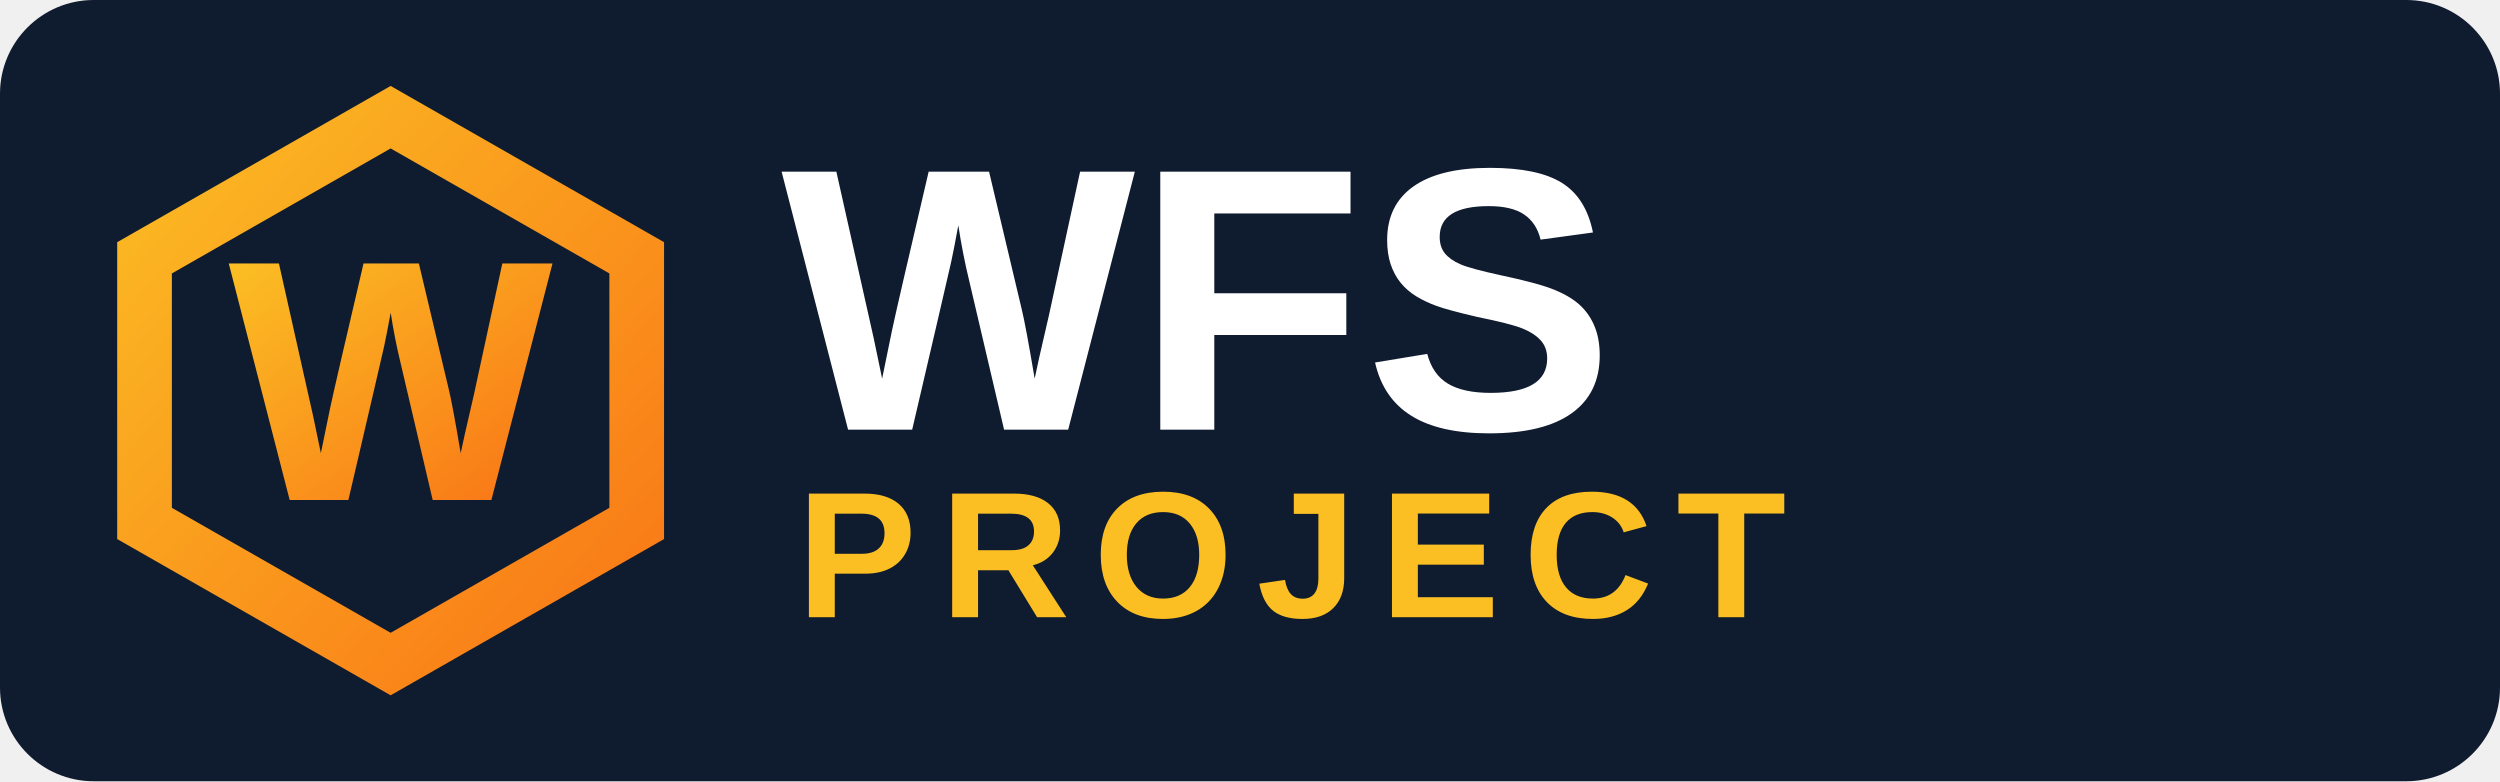
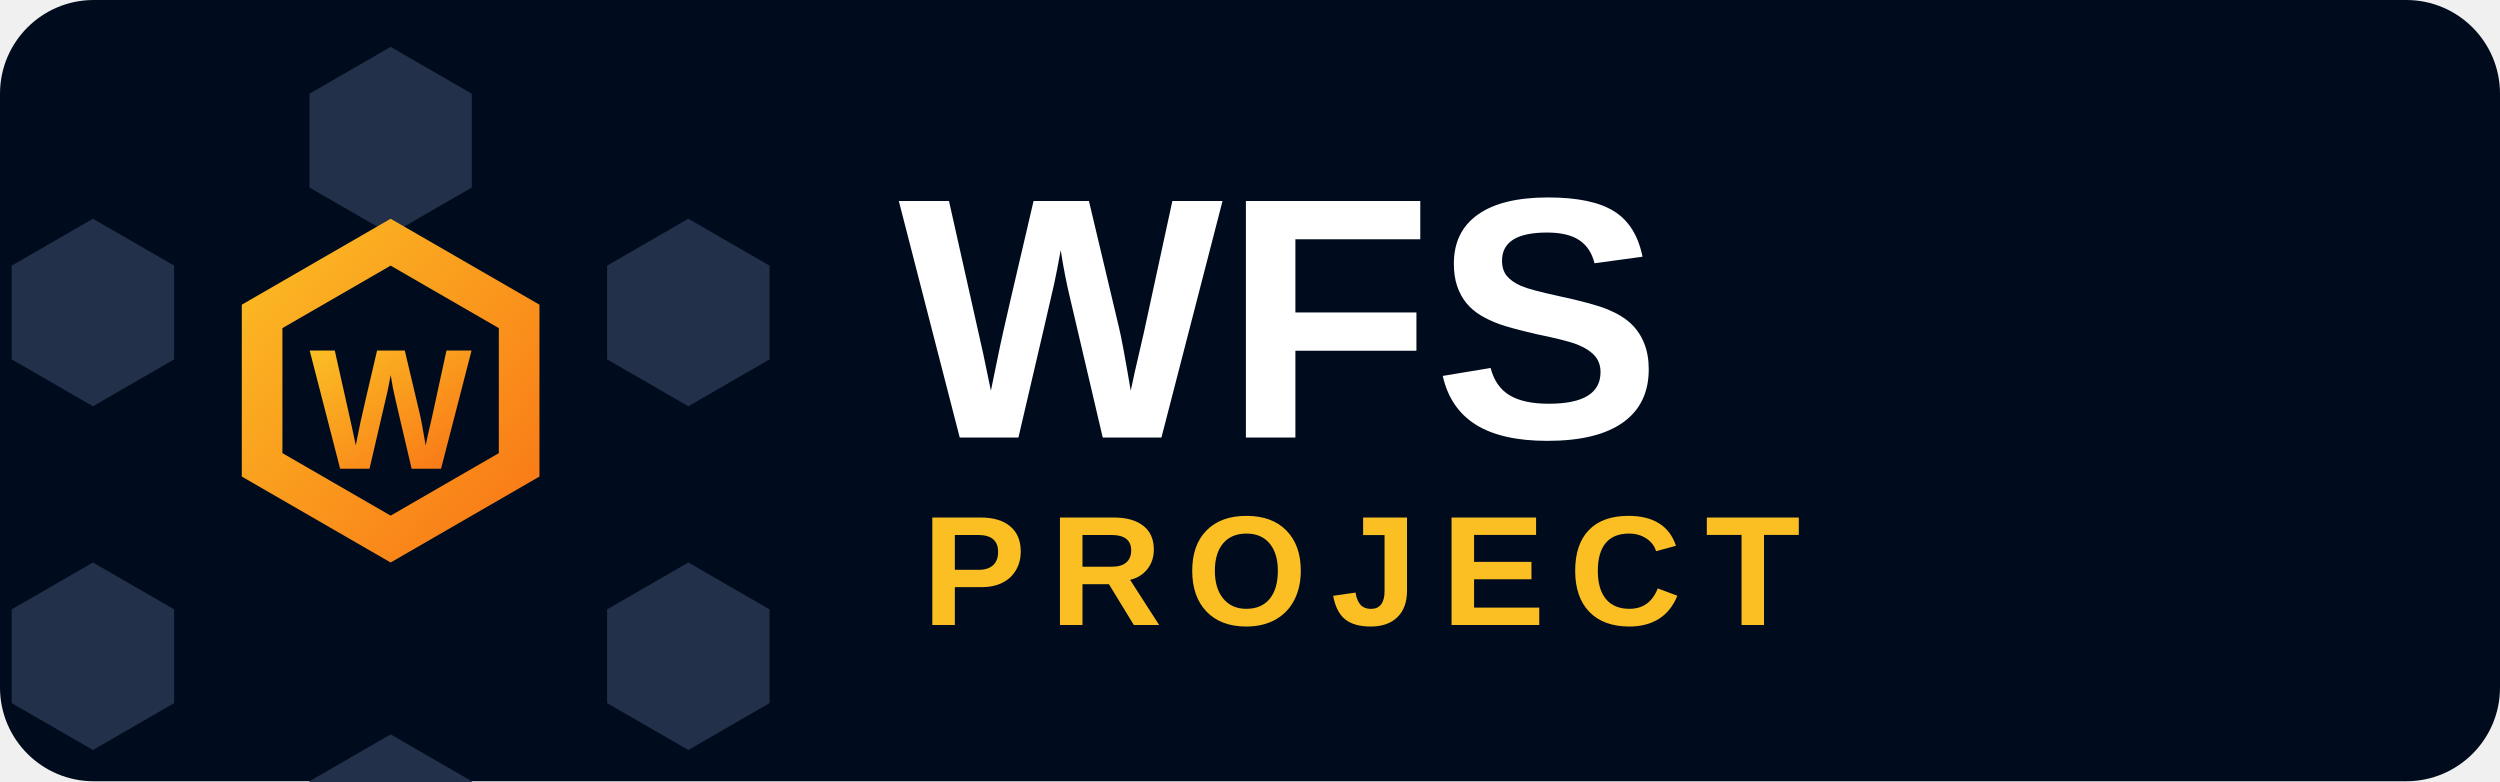
<svg xmlns="http://www.w3.org/2000/svg" viewBox="0 0 640 200" width="640" height="200">
  <defs>
    <linearGradient id="g" x1="0" y1="0" x2="1" y2="1">
      <stop offset="0" stop-color="#FBBF24" />
      <stop offset="1" stop-color="#F97316" />
    </linearGradient>
  </defs>
-   <rect width="640" height="200" rx="24" fill="#0F1B2E" />
-   <polygon points="100,22 170,62 170,138 100,178 30,138 30,62" fill="url(#g)" />
-   <polygon points="100,38 156,70 156,130 100,162 44,130 44,70" fill="#0F1B2E" />
-   <text x="100" y="128" font-family="Segoe UI,Arial,sans-serif" font-weight="900" font-size="88" text-anchor="middle" fill="url(#g)">W</text>
-   <text x="200" y="110" font-family="Segoe UI,Arial,sans-serif" font-weight="900" font-size="96" fill="#fff">WFS</text>
-   <text x="204" y="158" font-family="Segoe UI,Arial,sans-serif" font-weight="800" font-size="46" letter-spacing="6" fill="#FBBF24">PROJECT</text>
+   <rect width="640" height="200" rx="24" fill="#000C1E" />
+   <g transform="translate(100,100)">
+     <g fill="#22304A">
+       <polygon points="0,-88 20.78,-76 20.78,-52 0,-40 -20.78,-52 -20.78,-76" />
+       <polygon points="76.21,-44 97,-32 97,-8 76.21,4 55.42,-8 55.42,-32" />
+       <polygon points="76.21,44 97,56 97,80 76.21,92 55.42,80 55.42,56" />
+       <polygon points="0,88 20.78,100 20.78,124 0,136 -20.78,124 -20.78,100" />
+       <polygon points="-76.21,44 -55.42,56 -55.42,80 -76.21,92 -97,80 -97,56" />
+       <polygon points="-76.21,-44 -55.42,-32 -55.42,-8 -76.21,4 -97,-8 -97,-32" />
+     </g>
+     <polygon points="0,-44 38.1,-22 38.1,22 0,44 -38.1,22 -38.1,-22" fill="url(#g)" />
+     <polygon points="0,-32 27.7,-16 27.7,16 0,32 -27.7,16 -27.7,-16" fill="#000C1E" />
+     <text x="0" y="20" font-family="Segoe UI,Arial,sans-serif" font-weight="900" font-size="44" text-anchor="middle" fill="url(#g)">W</text>
+   </g>
+   <text x="230" y="112" font-family="Segoe UI,Arial,sans-serif" font-weight="900" font-size="88" fill="#fff">WFS</text>
+   <text x="236" y="160" font-family="Segoe UI,Arial,sans-serif" font-weight="800" font-size="40" letter-spacing="6" fill="#FBBF24">PROJECT</text>
</svg>
